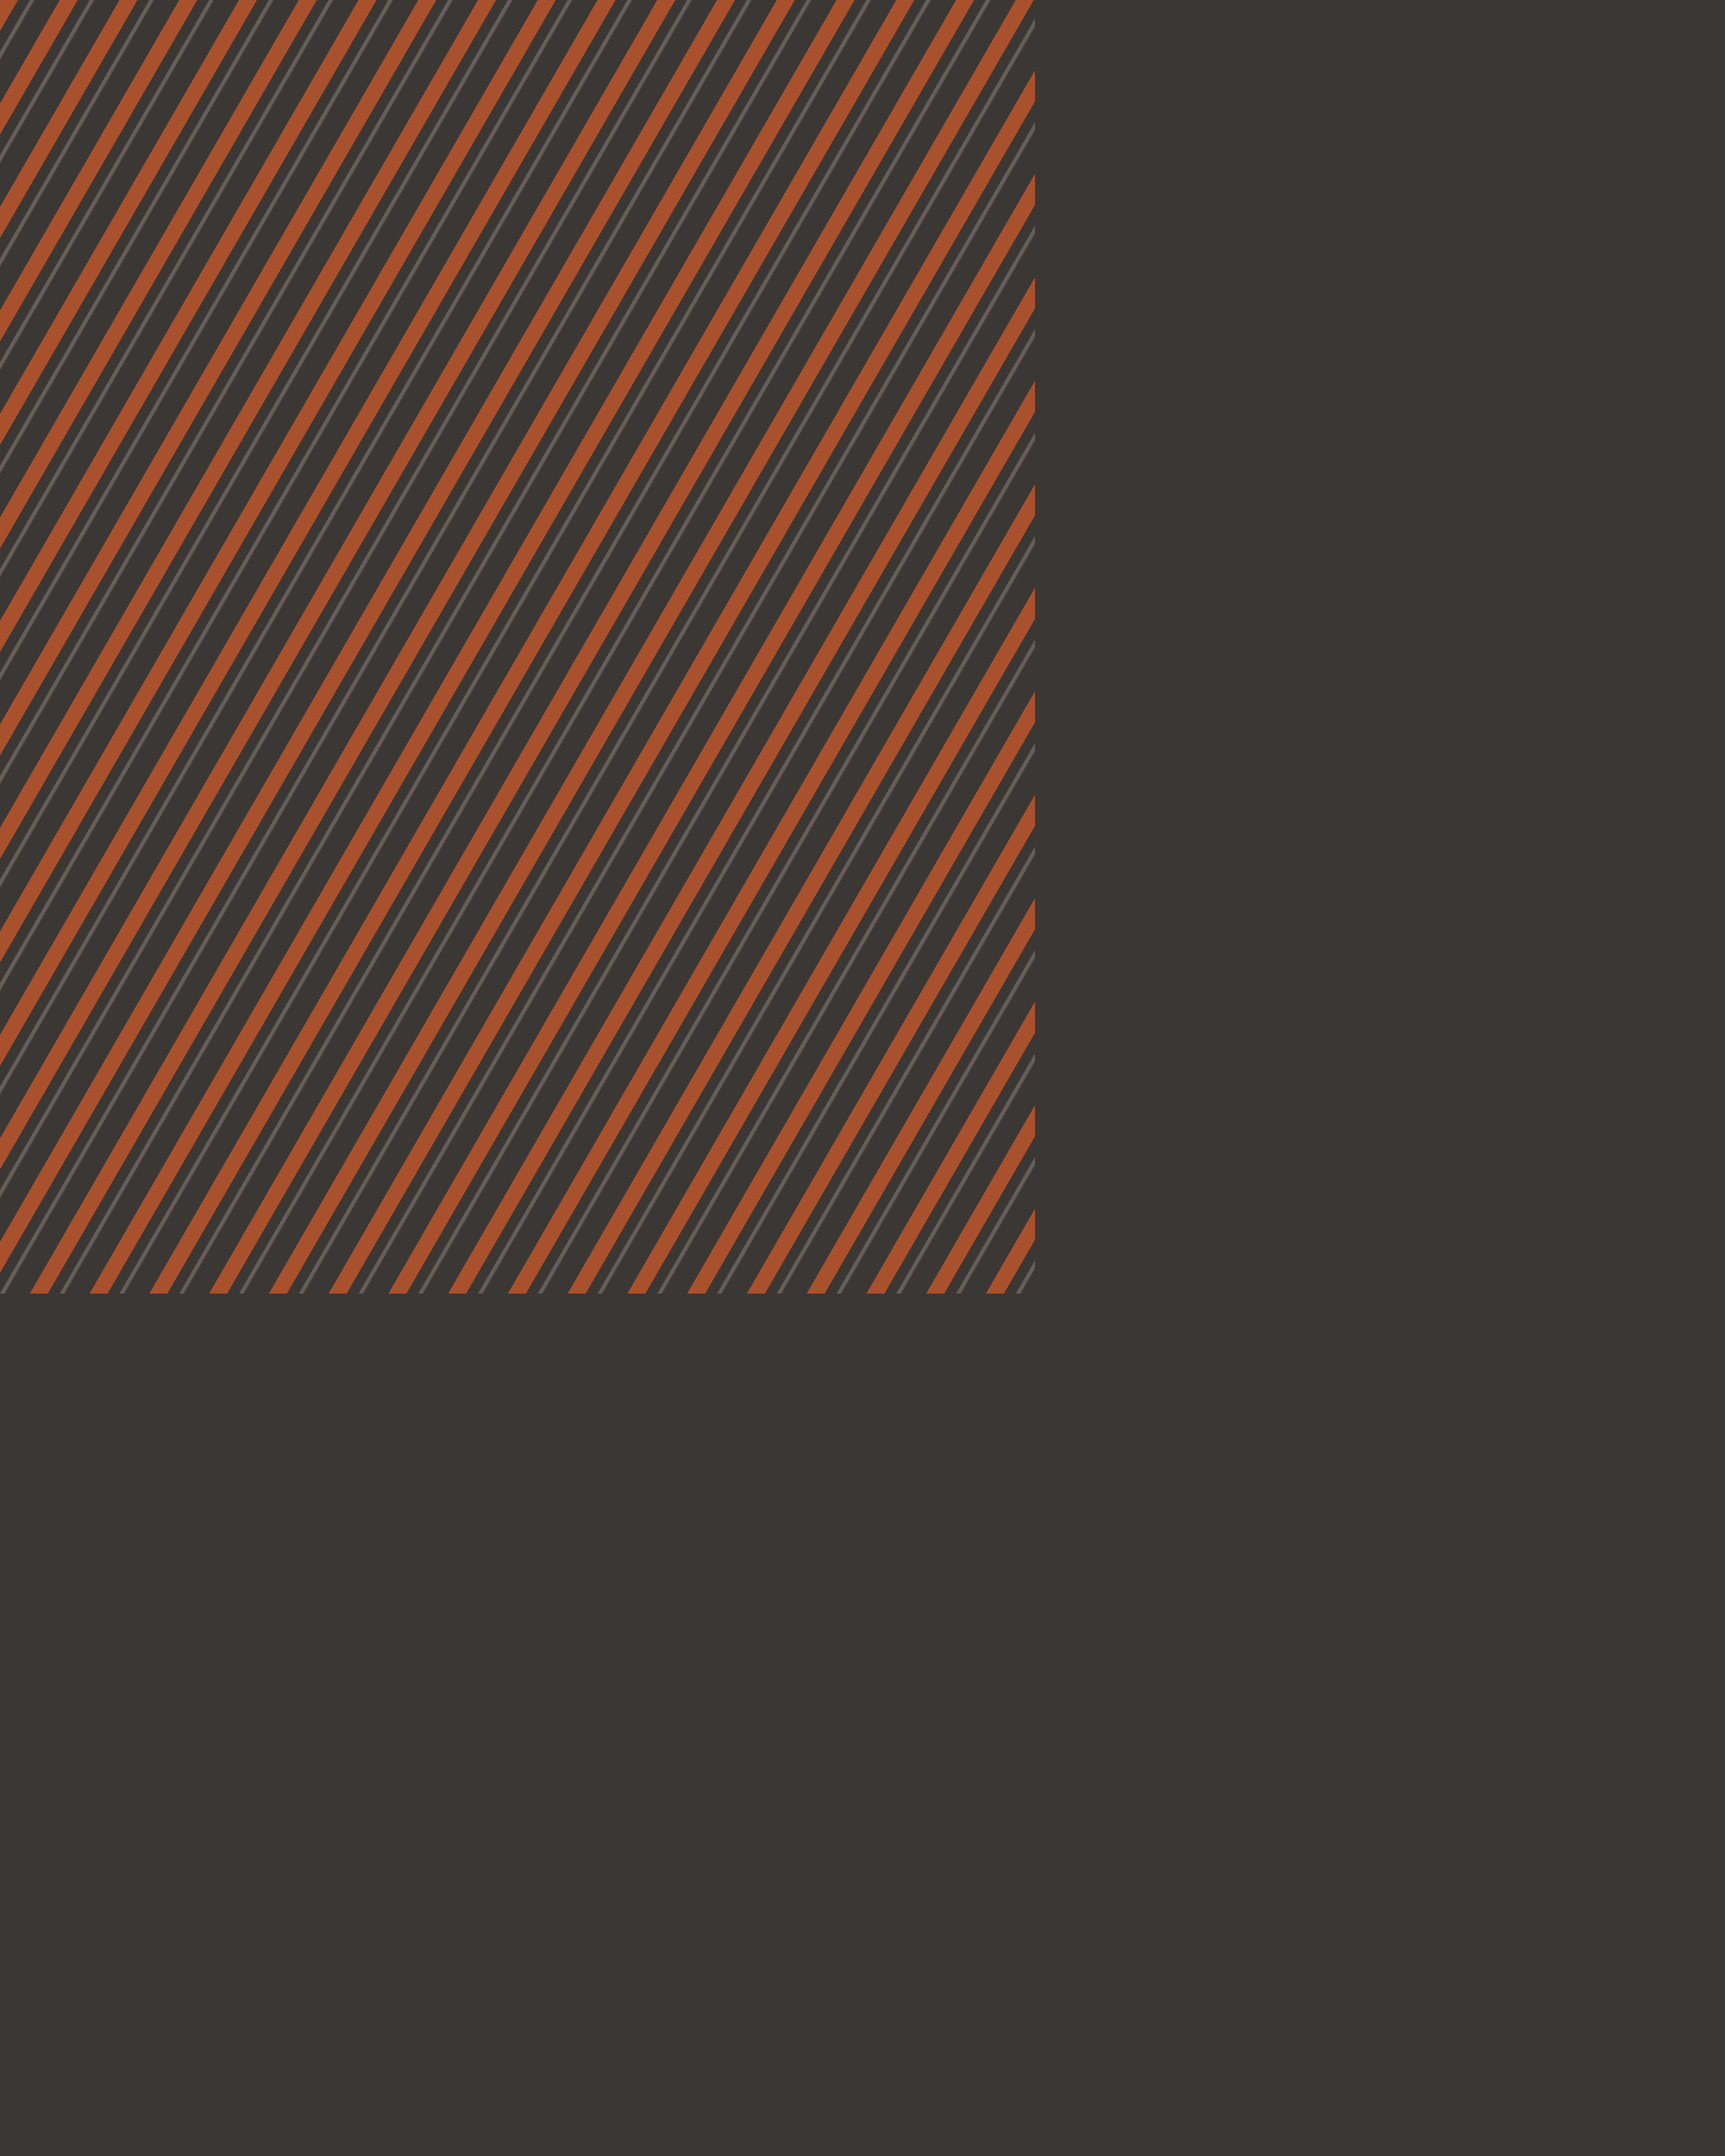
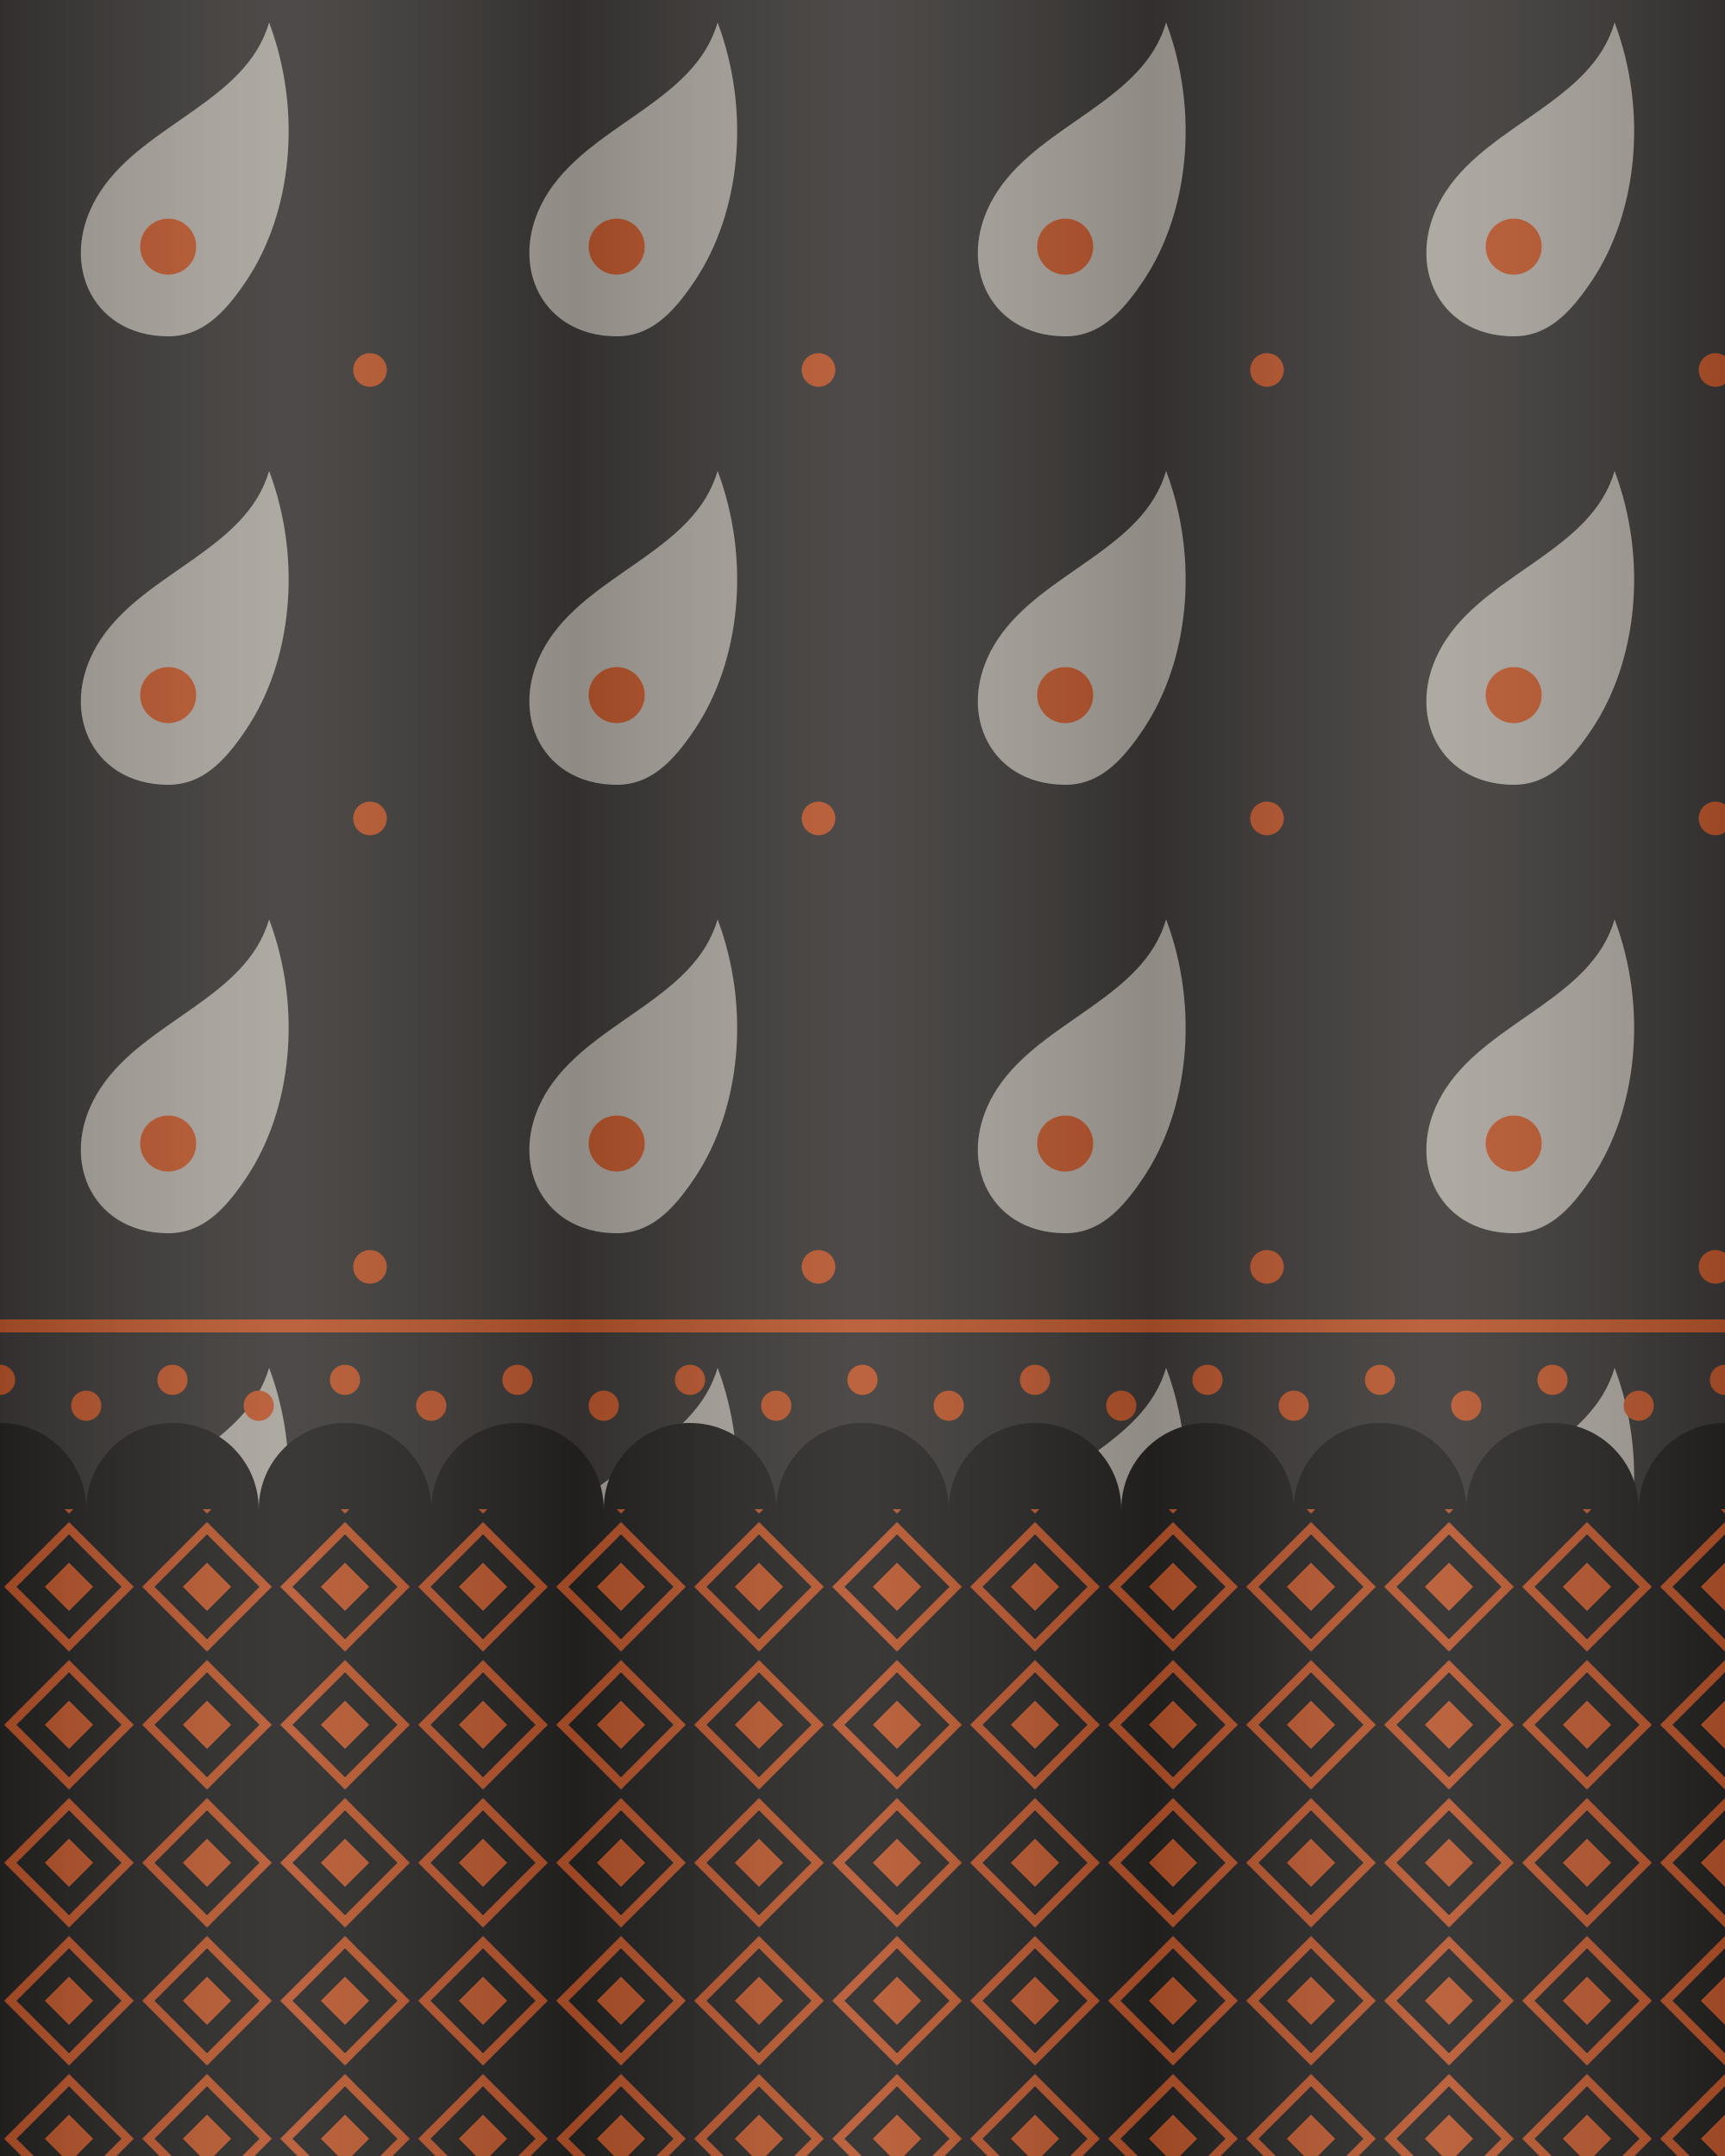
<svg xmlns="http://www.w3.org/2000/svg" viewBox="0 0 800 1000" width="800" height="1000">
  <defs>
-     <pattern id="p" width="40" height="40" patternUnits="userSpaceOnUse" patternTransform="rotate(30)">
-       <rect width="12" height="40" fill="#b5532b" />
-       <rect x="20" width="3" height="40" fill="#6a625c" />
+     <pattern id="p" width="208" height="208" patternUnits="userSpaceOnUse">
+       <rect width="208" height="208" fill="#3a3735" />
+       <g transform="scale(2.6)">
+         <path d="M30 60c-14 0-20-14-12-26 8-12 26-16 30-30 6 16 4 34-4 46-4 6-8 10-14 10Z" fill="#a6a199" />
+         <circle cx="30" cy="44" r="5" fill="#b5532b" />
+         <circle cx="66" cy="66" r="3" fill="#b5532b" />
+       </g>
    </pattern>
+     <pattern id="b" width="64" height="64" patternUnits="userSpaceOnUse">
+       <rect width="64" height="64" fill="#262422" />
+       <g transform="scale(0.8)">
+         <path d="M40 6 74 40 40 74 6 40Z" fill="none" stroke="#b5532b" stroke-width="5" />
+         <path d="M40 26 54 40 40 54 26 40Z" fill="#b5532b" />
+       </g>
+     </pattern>
+     <linearGradient id="f" x1="0" x2="800" gradientUnits="userSpaceOnUse">
+       <stop offset="0" stop-color="#000" stop-opacity="0.14" />
+       <stop offset="0.167" stop-color="#fff" stop-opacity="0.1" />
+       <stop offset="0.333" stop-color="#000" stop-opacity="0.14" />
+       <stop offset="0.5" stop-color="#fff" stop-opacity="0.1" />
+       <stop offset="0.667" stop-color="#000" stop-opacity="0.14" />
+       <stop offset="0.833" stop-color="#fff" stop-opacity="0.1" />
+       <stop offset="1" stop-color="#000" stop-opacity="0.14" />
+     </linearGradient>
  </defs>
-   <rect width="800" height="1000" fill="#3a3735" />
-   <rect width="800" height="1000" fill="url(#p)" transform="scale(0.6)" opacity="0.9" />
+   <rect width="800" height="1000" fill="url(#p)" />
+   <circle cx="0" cy="700" r="40" fill="#262422" />
+   <circle cx="80" cy="700" r="40" fill="#262422" />
+   <circle cx="160" cy="700" r="40" fill="#262422" />
+   <circle cx="240" cy="700" r="40" fill="#262422" />
+   <circle cx="320" cy="700" r="40" fill="#262422" />
+   <circle cx="400" cy="700" r="40" fill="#262422" />
+   <circle cx="480" cy="700" r="40" fill="#262422" />
+   <circle cx="560" cy="700" r="40" fill="#262422" />
+   <circle cx="640" cy="700" r="40" fill="#262422" />
+   <circle cx="720" cy="700" r="40" fill="#262422" />
+   <circle cx="800" cy="700" r="40" fill="#262422" />
+   <rect y="700" width="800" height="300" fill="url(#b)" />
+   <rect y="612" width="800" height="6" fill="#b5532b" />
+   <circle cx="0" cy="640" r="7" fill="#b5532b" />
+   <circle cx="40" cy="652" r="7" fill="#b5532b" />
+   <circle cx="80" cy="640" r="7" fill="#b5532b" />
+   <circle cx="120" cy="652" r="7" fill="#b5532b" />
+   <circle cx="160" cy="640" r="7" fill="#b5532b" />
+   <circle cx="200" cy="652" r="7" fill="#b5532b" />
+   <circle cx="240" cy="640" r="7" fill="#b5532b" />
+   <circle cx="280" cy="652" r="7" fill="#b5532b" />
+   <circle cx="320" cy="640" r="7" fill="#b5532b" />
+   <circle cx="360" cy="652" r="7" fill="#b5532b" />
+   <circle cx="400" cy="640" r="7" fill="#b5532b" />
+   <circle cx="440" cy="652" r="7" fill="#b5532b" />
+   <circle cx="480" cy="640" r="7" fill="#b5532b" />
+   <circle cx="520" cy="652" r="7" fill="#b5532b" />
+   <circle cx="560" cy="640" r="7" fill="#b5532b" />
+   <circle cx="600" cy="652" r="7" fill="#b5532b" />
+   <circle cx="640" cy="640" r="7" fill="#b5532b" />
+   <circle cx="680" cy="652" r="7" fill="#b5532b" />
+   <circle cx="720" cy="640" r="7" fill="#b5532b" />
+   <circle cx="760" cy="652" r="7" fill="#b5532b" />
+   <circle cx="800" cy="640" r="7" fill="#b5532b" />
+   <rect width="800" height="1000" fill="url(#f)" />
</svg>
